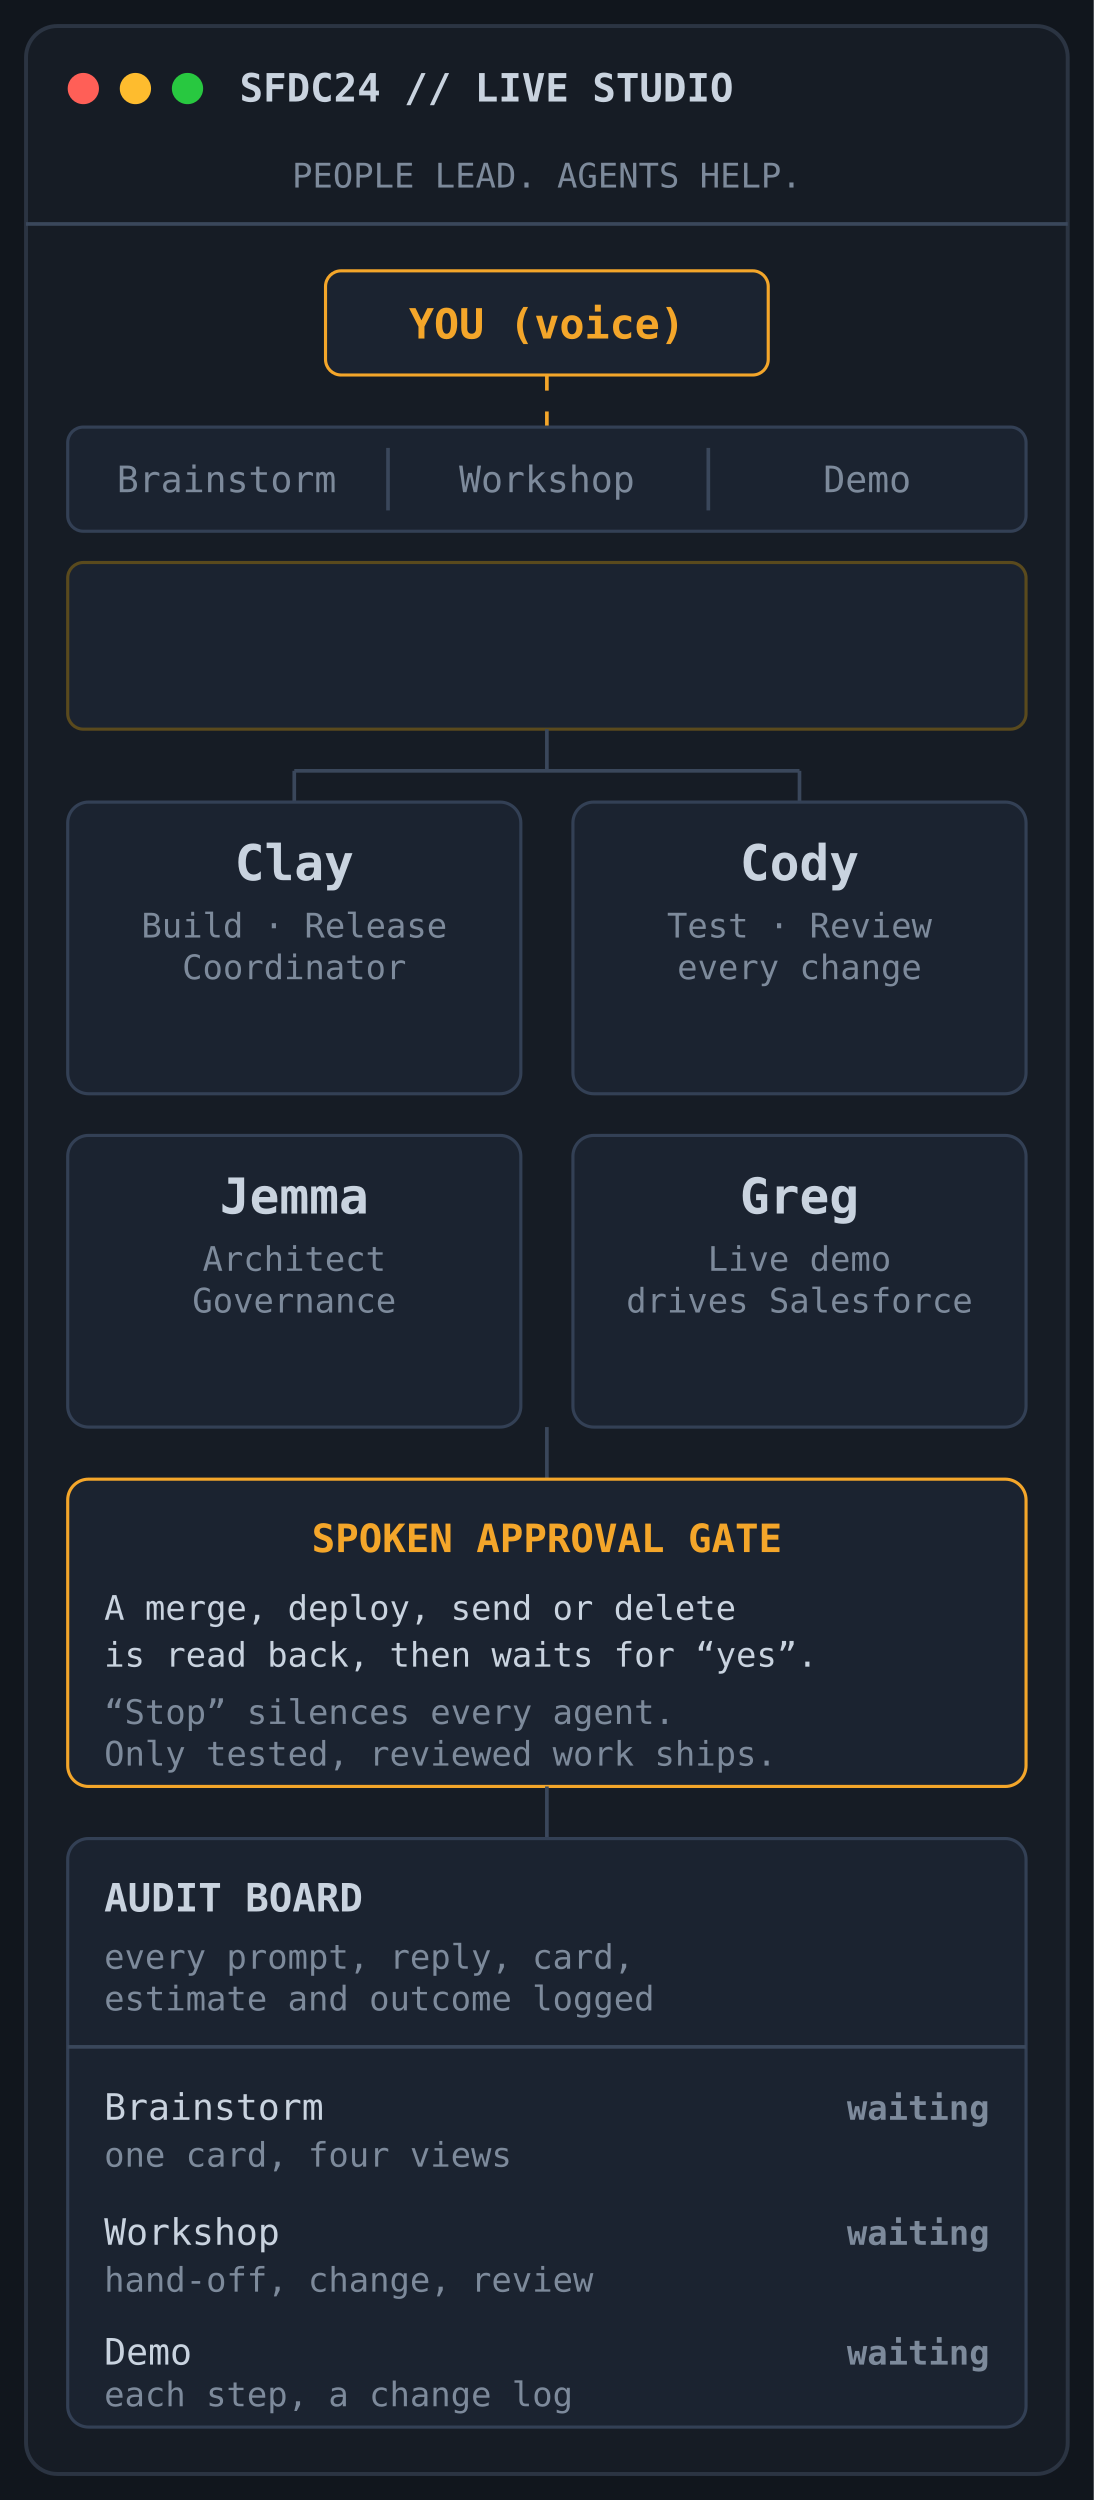
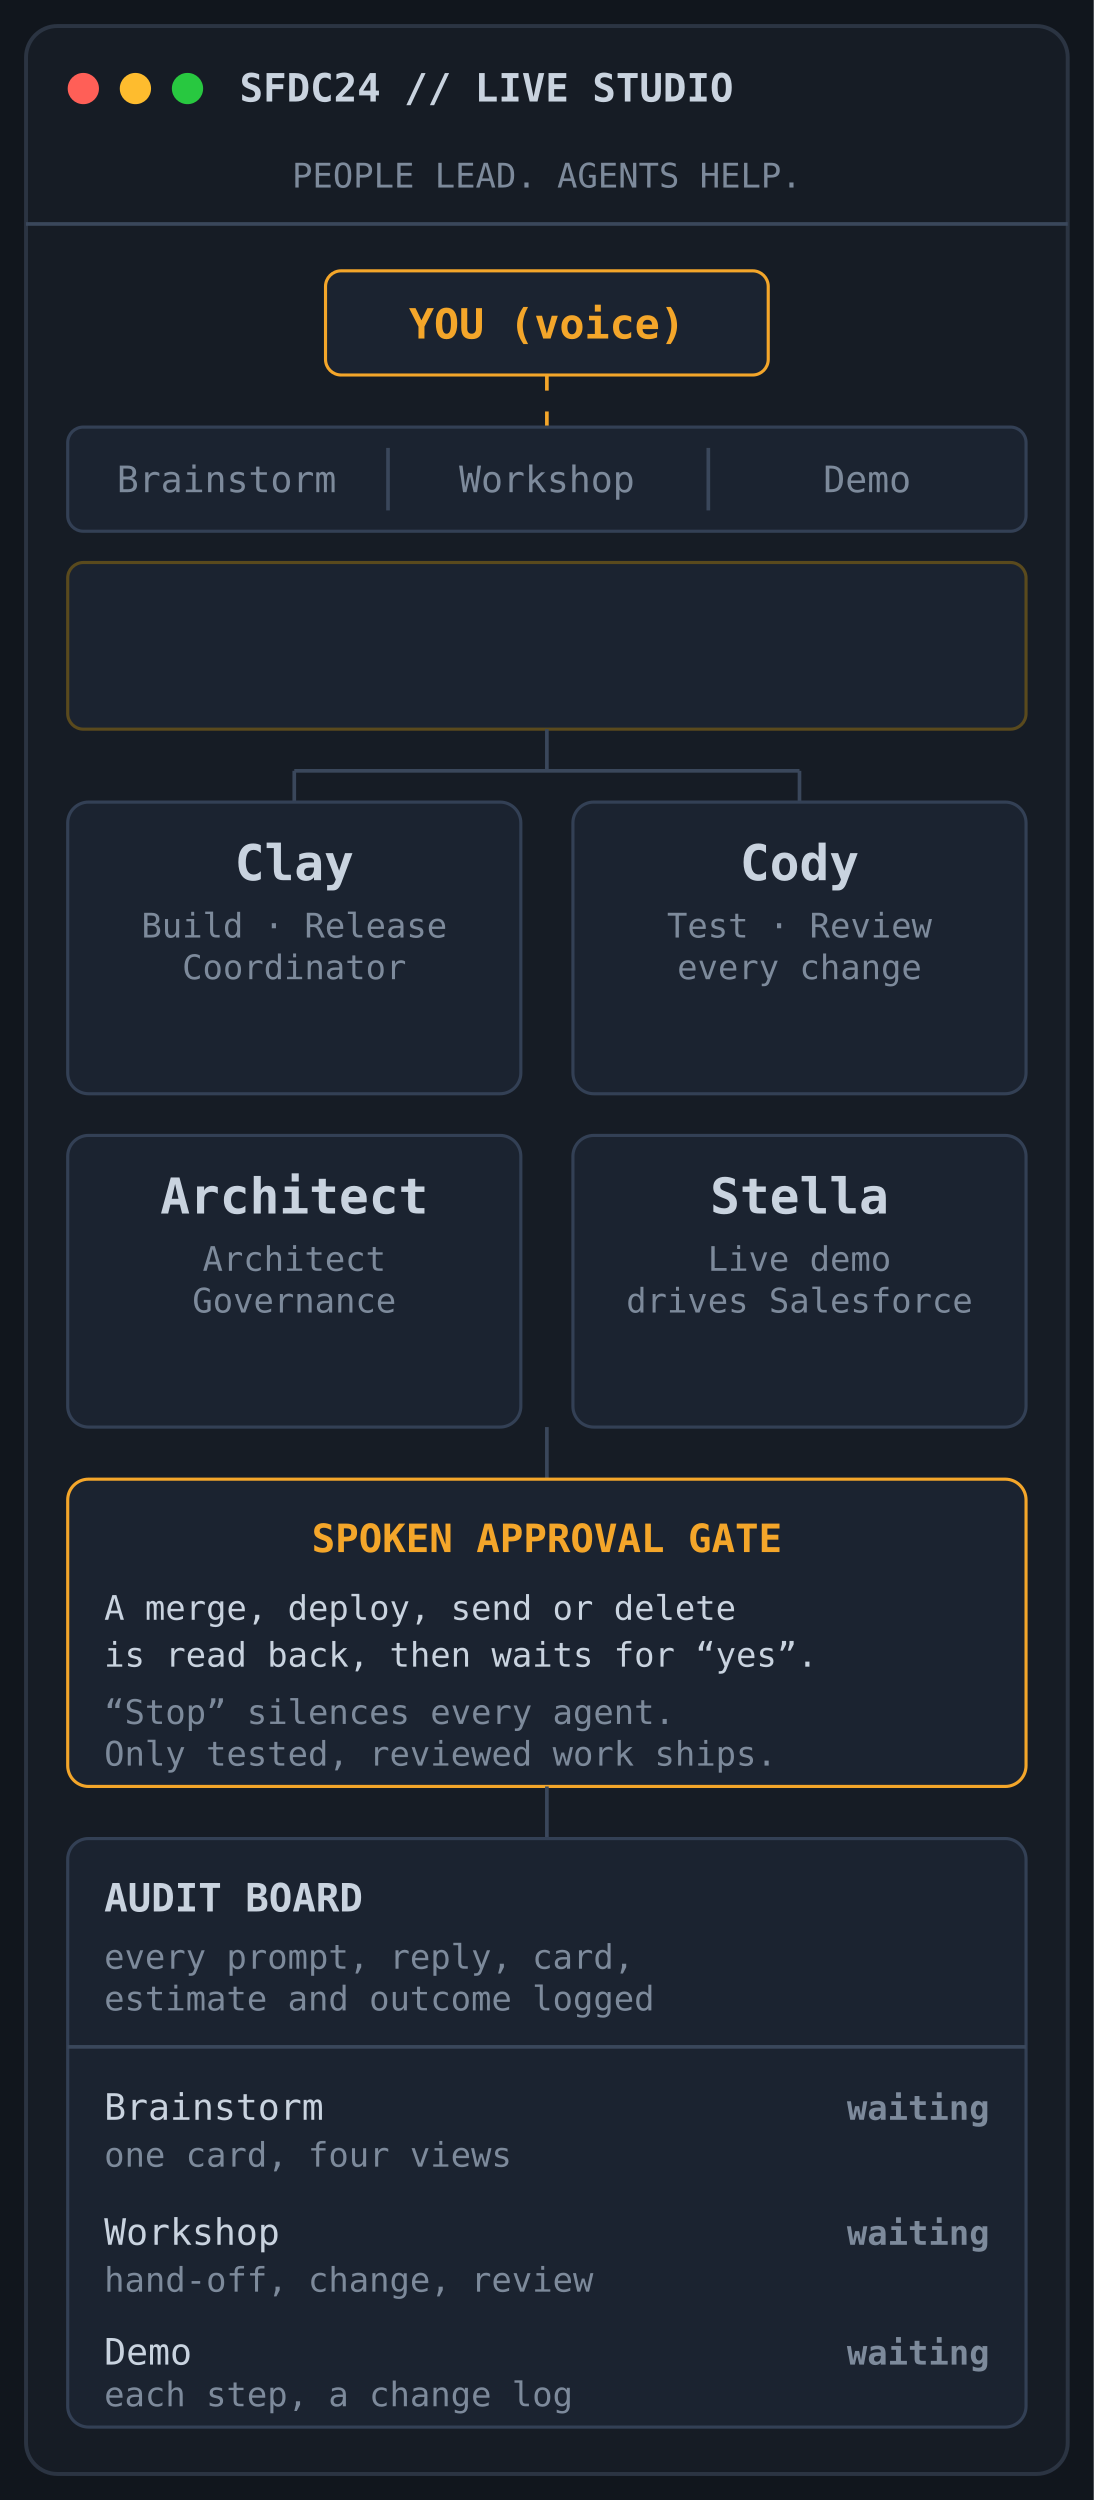
<svg xmlns="http://www.w3.org/2000/svg" viewBox="0 0 420 960" role="img" aria-labelledby="lsp-title lsp-desc">
  <style>
  .bg{fill:#11161d}.frame{fill:#161c25;stroke:#2b3442;stroke-width:1.5}
  .box{fill:#1b2330;stroke:#334055;stroke-width:1.2}
  .t{font-family:ui-monospace,SFMono-Regular,Menlo,Consolas,monospace;fill:#c9d3df}
  .mute{fill:#7d8a9b}.amber{fill:#f4a62a}.green{fill:#3fb68b}.blue{fill:#6fa8ff}
  .s13{font-size:13px}.s14{font-size:14px}.s15{font-size:15px}.s16{font-size:16px}.s19{font-size:19px}
  .b{font-weight:700}
  .line{stroke:#3a475b;stroke-width:1.4;fill:none}
  .on{stroke:#f4a62a}
  .p1,.p2,.p3{opacity:0;animation:cycle 15s infinite}
  .p2{animation-delay:5s}.p3{animation-delay:10s}
  @keyframes cycle{0%{opacity:0}3%{opacity:1}30%{opacity:1}33.3%{opacity:0}100%{opacity:0}}
  .flow{stroke-dasharray:6 8;animation:dash 1.2s linear infinite}
  @keyframes dash{to{stroke-dashoffset:-28}}
  .pulse{animation:pulse 1.8s ease-in-out infinite}
  @keyframes pulse{0%,100%{opacity:.35}50%{opacity:1}}
  @media (prefers-reduced-motion: reduce){
    .p1{opacity:1;animation:none}.p2,.p3{opacity:0;animation:none}
    .flow,.pulse{animation:none}
  }
</style>
  <rect class="bg" width="420" height="960" />
  <rect class="frame" x="10" y="10" width="400" height="940" rx="12" />
  <circle cx="32" cy="34" r="6" fill="#ff5f57" />
  <circle cx="52" cy="34" r="6" fill="#febc2e" />
  <circle cx="72" cy="34" r="6" fill="#28c840" />
  <text class="t s15 b" x="92" y="39">SFDC24 // LIVE STUDIO</text>
  <text class="t s13 mute" x="210" y="72" text-anchor="middle">PEOPLE LEAD. AGENTS HELP.</text>
  <line class="line" x1="10" y1="86" x2="410" y2="86" />
  <rect class="box" x="125" y="104" width="170" height="40" rx="6" style="stroke:#f4a62a" />
  <text class="t s16 b amber" x="210" y="130" text-anchor="middle">YOU (voice)</text>
  <path class="line on flow" d="M210 144 V164" />
  <rect class="box" x="26" y="164" width="368" height="40" rx="6" />
  <text class="t s14 mute" x="87" y="189" text-anchor="middle">Brainstorm</text>
  <text class="t s14 mute" x="210" y="189" text-anchor="middle">Workshop</text>
  <text class="t s14 mute" x="333" y="189" text-anchor="middle">Demo</text>
  <line class="line" x1="149" y1="172" x2="149" y2="196" />
  <line class="line" x1="272" y1="172" x2="272" y2="196" />
  <g class="p1">
    <rect x="29" y="167" width="117" height="34" rx="5" fill="#2a2412" stroke="#f4a62a" />
    <text class="t s14 b amber" x="87" y="189" text-anchor="middle">Brainstorm</text>
  </g>
  <g class="p2">
    <rect x="152" y="167" width="117" height="34" rx="5" fill="#2a2412" stroke="#f4a62a" />
    <text class="t s14 b amber" x="210" y="189" text-anchor="middle">Workshop</text>
  </g>
  <g class="p3">
    <rect x="275" y="167" width="116" height="34" rx="5" fill="#2a2412" stroke="#f4a62a" />
    <text class="t s14 b amber" x="333" y="189" text-anchor="middle">Demo</text>
  </g>
  <rect class="box" x="26" y="216" width="368" height="64" rx="6" style="stroke:#5a4a1d" />
  <g class="p1">
    <text class="t s14" x="40" y="242">Every agent answers at once;</text>
    <text class="t s14" x="40" y="264">one card, a section each.</text>
  </g>
  <g class="p2">
    <text class="t s14" x="40" y="242">Clay chairs: answers, or brings</text>
    <text class="t s14" x="40" y="264">the right agent in for you.</text>
  </g>
  <g class="p3">
-     <text class="t s14" x="40" y="242">Greg drives the Salesforce screen;</text>
+     <text class="t s14" x="40" y="242">Stella drives the Salesforce screen;</text>
    <text class="t s14" x="40" y="264">the others listen, take notes.</text>
  </g>
  <path class="line" d="M210 280 V296 M113 296 H307 M113 296 V308 M307 296 V308" />
  <g class="p1">
    <path class="line on flow" d="M210 280 V296 M113 296 H307 M113 296 V308 M307 296 V308" />
  </g>
  <g class="p2">
    <path class="line on flow" d="M210 280 V296 H113 V308" />
  </g>
  <g class="p3">
    <path class="line on flow" d="M210 280 V296 H307 V308" />
  </g>
  <g>
    <rect class="box" x="26" y="308" width="174" height="112" rx="8" />
    <text class="t s19 b" x="113" y="338" text-anchor="middle">Clay</text>
    <text class="t s13 mute" x="113" y="360" text-anchor="middle">Build · Release</text>
    <text class="t s13 mute" x="113" y="376" text-anchor="middle">Coordinator</text>
    <rect class="box" x="220" y="308" width="174" height="112" rx="8" />
    <text class="t s19 b" x="307" y="338" text-anchor="middle">Cody</text>
    <text class="t s13 mute" x="307" y="360" text-anchor="middle">Test · Review</text>
    <text class="t s13 mute" x="307" y="376" text-anchor="middle">every change</text>
    <rect class="box" x="26" y="436" width="174" height="112" rx="8" />
-     <text class="t s19 b" x="113" y="466" text-anchor="middle">Jemma</text>
+     <text class="t s19 b" x="113" y="466" text-anchor="middle">Architect</text>
    <text class="t s13 mute" x="113" y="488" text-anchor="middle">Architect</text>
    <text class="t s13 mute" x="113" y="504" text-anchor="middle">Governance</text>
    <rect class="box" x="220" y="436" width="174" height="112" rx="8" />
-     <text class="t s19 b" x="307" y="466" text-anchor="middle">Greg</text>
+     <text class="t s19 b" x="307" y="466" text-anchor="middle">Stella</text>
    <text class="t s13 mute" x="307" y="488" text-anchor="middle">Live demo</text>
    <text class="t s13 mute" x="307" y="504" text-anchor="middle">drives Salesforce</text>
  </g>
  <g class="t s13 b">
    <g class="p1">
      <text class="green pulse" x="113" y="404" text-anchor="middle">ANSWERING</text>
      <text class="green pulse" x="307" y="404" text-anchor="middle">ANSWERING</text>
      <text class="green pulse" x="113" y="532" text-anchor="middle">ANSWERING</text>
      <text class="green pulse" x="307" y="532" text-anchor="middle">ANSWERING</text>
    </g>
    <g class="p2">
      <text class="amber" x="113" y="404" text-anchor="middle">CHAIRING</text>
      <text class="green pulse" x="307" y="404" text-anchor="middle">BROUGHT IN</text>
      <text class="mute" x="113" y="532" text-anchor="middle">STANDBY</text>
      <text class="mute" x="307" y="532" text-anchor="middle">STANDBY</text>
    </g>
    <g class="p3">
      <text class="blue" x="113" y="404" text-anchor="middle">NOTES</text>
      <text class="blue" x="307" y="404" text-anchor="middle">NOTES</text>
      <text class="blue" x="113" y="532" text-anchor="middle">NOTES</text>
      <text class="green pulse" x="307" y="532" text-anchor="middle">PRESENTING</text>
    </g>
  </g>
  <path class="line" d="M210 548 V568" />
  <rect class="box" x="26" y="568" width="368" height="118" rx="8" style="stroke:#f4a62a" />
  <text class="t s15 b amber" x="210" y="596" text-anchor="middle">SPOKEN APPROVAL GATE</text>
  <text class="t s13" x="40" y="622">A merge, deploy, send or delete</text>
  <text class="t s13" x="40" y="640">is read back, then waits for “yes”.</text>
  <text class="t s13 mute" x="40" y="662">“Stop” silences every agent.</text>
  <text class="t s13 mute" x="40" y="678">Only tested, reviewed work ships.</text>
  <path class="line" d="M210 686 V706" />
  <rect class="box" x="26" y="706" width="368" height="226" rx="8" />
  <text class="t s15 b" x="40" y="734">AUDIT BOARD</text>
  <text class="t s13 mute" x="40" y="756">every prompt, reply, card,</text>
  <text class="t s13 mute" x="40" y="772">estimate and outcome logged</text>
  <line class="line" x1="26" y1="786" x2="394" y2="786" />
  <text class="t s14" x="40" y="814">Brainstorm</text>
  <text class="t s13 mute" x="40" y="832">one card, four views</text>
  <text class="t s14" x="40" y="862">Workshop</text>
  <text class="t s13 mute" x="40" y="880">hand-off, change, review</text>
  <text class="t s14" x="40" y="908">Demo</text>
  <text class="t s13 mute" x="40" y="924">each step, a change log</text>
  <g class="t s13 b">
    <text class="mute" x="380" y="814" text-anchor="end">waiting</text>
    <text class="mute" x="380" y="862" text-anchor="end">waiting</text>
    <text class="mute" x="380" y="908" text-anchor="end">waiting</text>
    <g class="p1">
      <rect x="300" y="800" width="86" height="20" fill="#1b2330" />
      <text class="green" x="380" y="814" text-anchor="end">LOGGED</text>
    </g>
    <g class="p2">
      <rect x="300" y="848" width="86" height="20" fill="#1b2330" />
      <text class="green" x="380" y="862" text-anchor="end">LOGGED</text>
    </g>
    <g class="p3">
      <rect x="300" y="894" width="86" height="20" fill="#1b2330" />
      <text class="green" x="380" y="908" text-anchor="end">LOGGED</text>
    </g>
  </g>
</svg>
